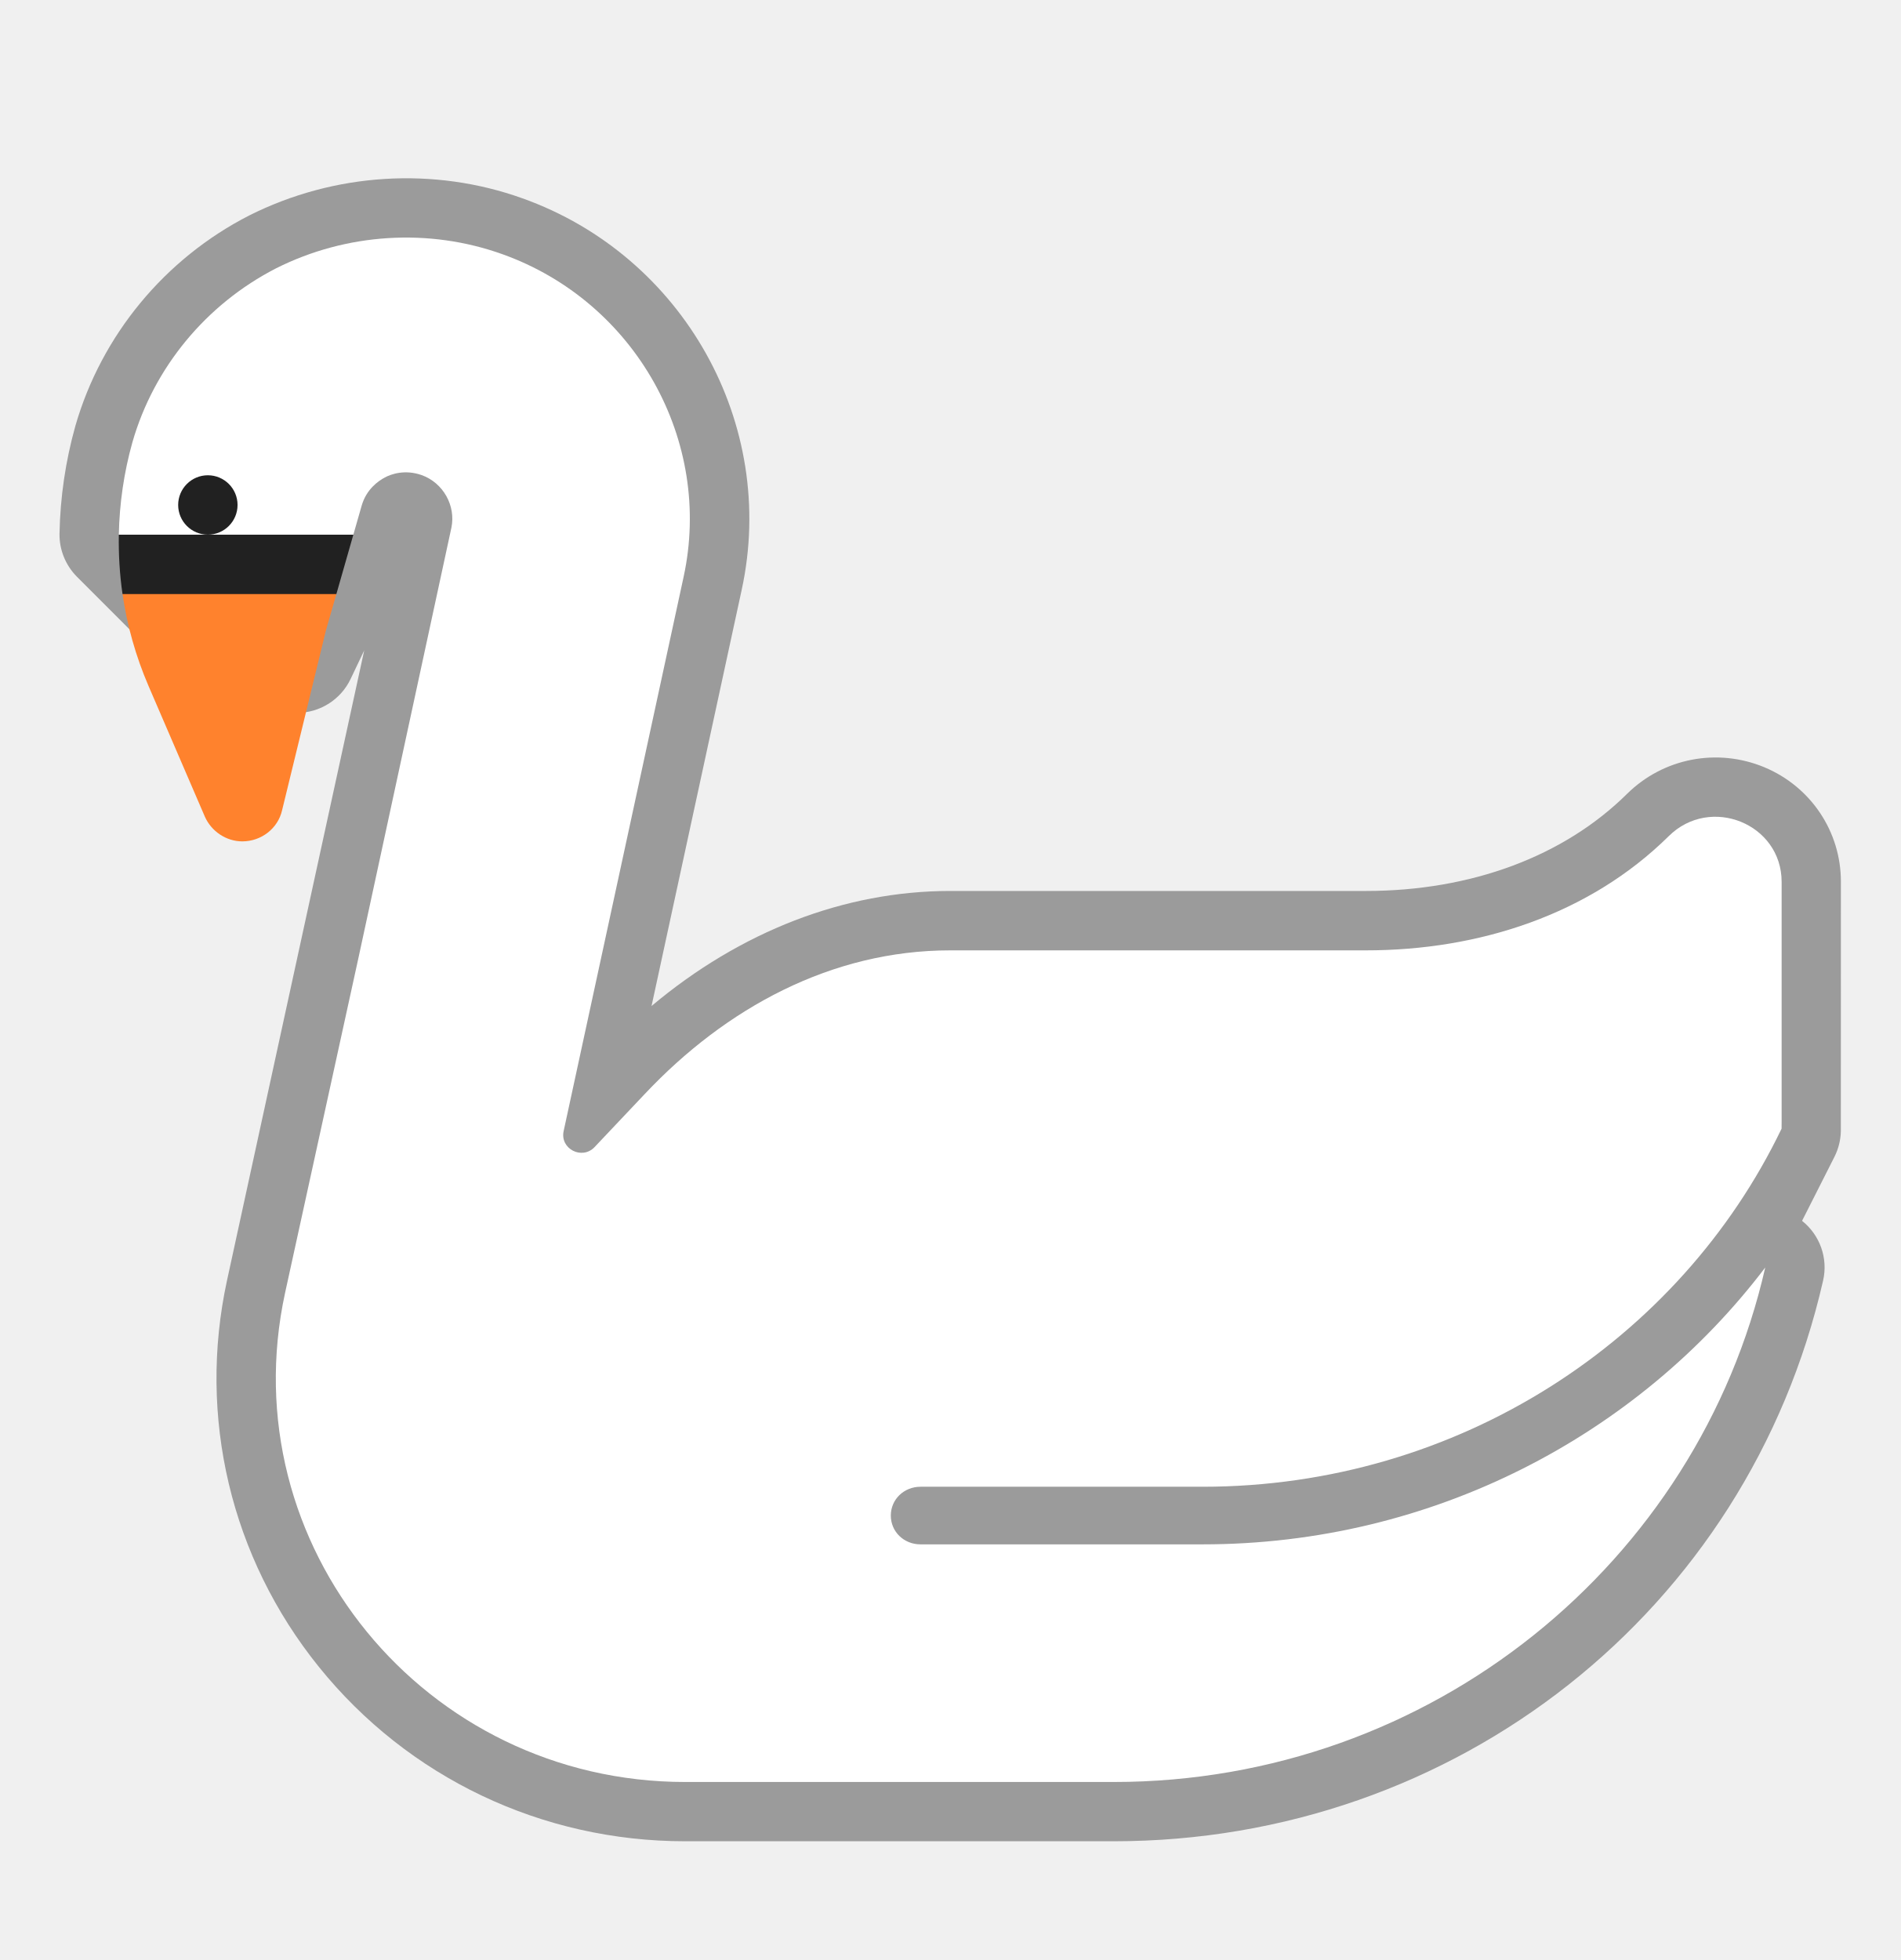
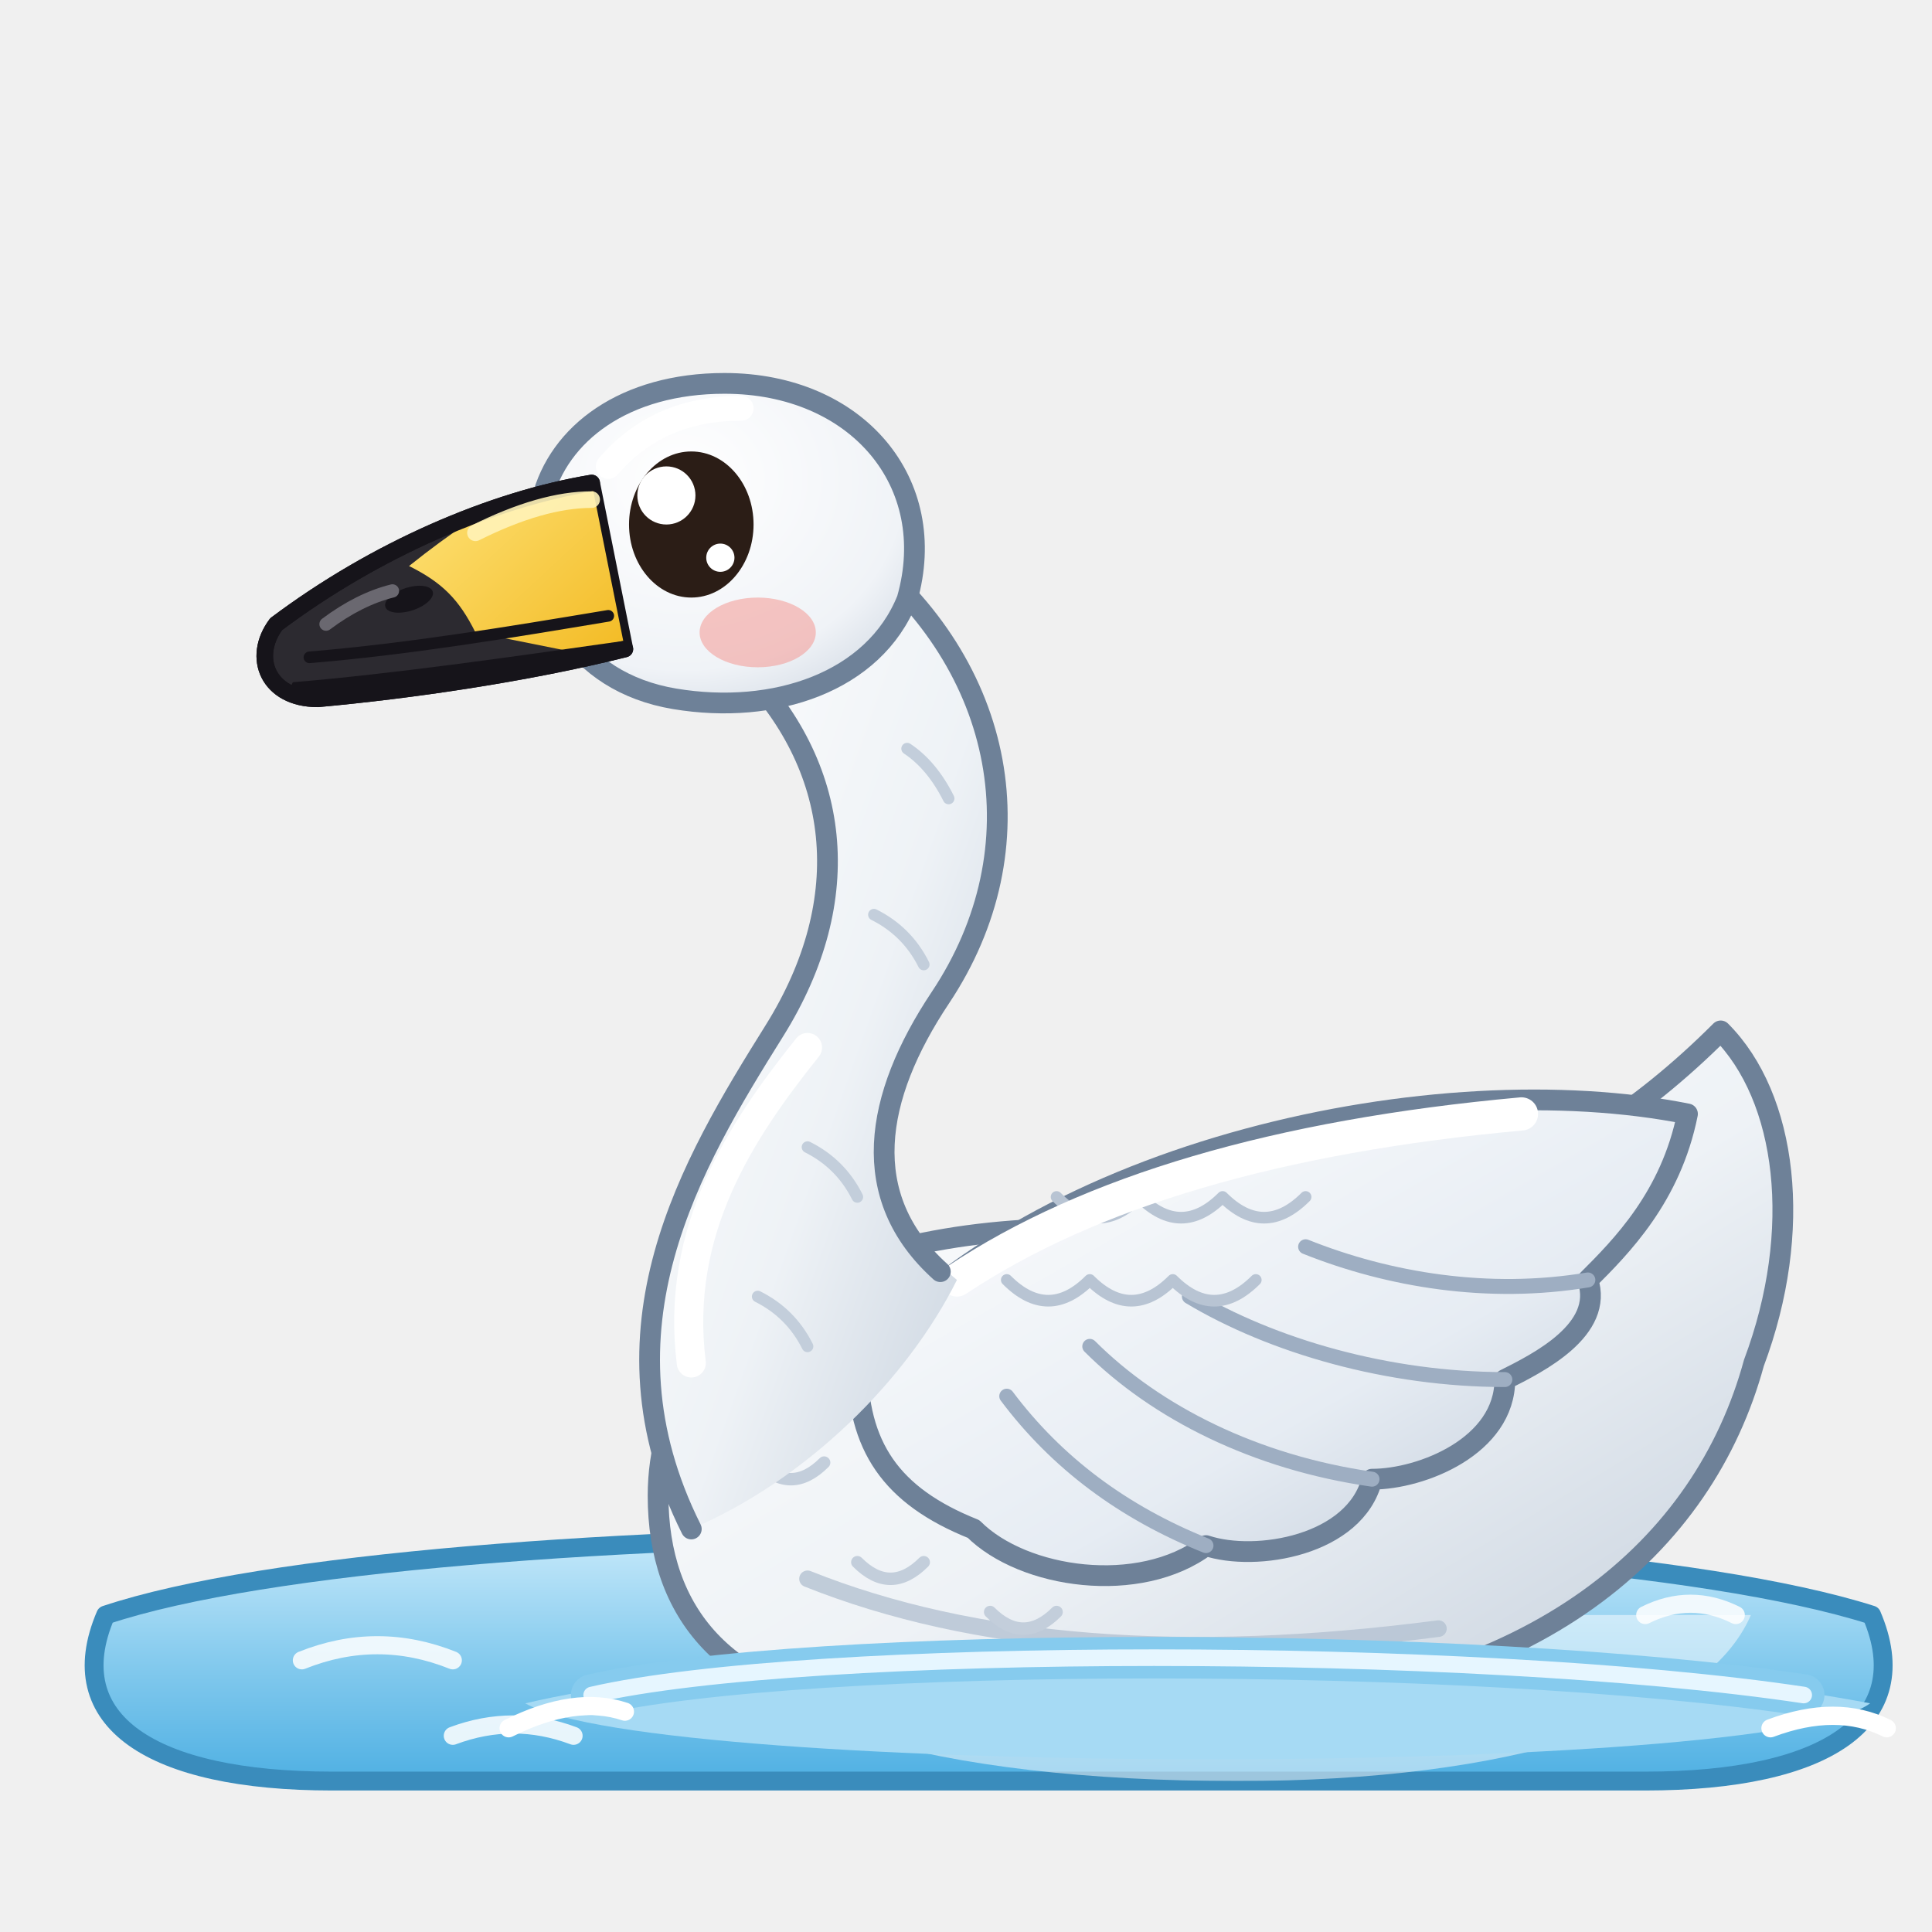
- <svg xmlns="http://www.w3.org/2000/svg" width="32" height="33" viewBox="0 0 32 33" fill="none">
-   <path d="M29.709 12.918C28.915 12.588 28.008 12.763 27.397 13.366C26.331 14.421 24.768 15.001 23 15.001H16C14.219 15.001 12.467 15.682 10.971 16.938L12.489 9.931C13.096 7.143 11.51 4.309 8.8 3.34C7.306 2.804 5.63 2.908 4.196 3.628C2.774 4.355 1.707 5.646 1.268 7.175C1.103 7.764 1.014 8.373 1.002 8.983C0.997 9.254 1.103 9.516 1.294 9.709L3.293 11.709C3.481 11.897 3.735 12.002 4.001 12.002H5.001C5.387 12.002 5.738 11.78 5.904 11.431L6.133 10.95L3.823 21.556C3.324 23.855 3.887 26.226 5.368 28.063C6.873 29.93 9.123 31.001 11.539 31.001H18.749C24.518 31.001 29.431 27.119 30.698 21.562C30.786 21.18 30.641 20.791 30.344 20.555L30.89 19.476C30.957 19.342 30.994 19.195 30.997 19.045L30.998 14.848C31 14.003 30.493 13.245 29.709 12.918Z" fill="#9B9B9B" />
-   <path d="M20.25 26.002H15.5C15.22 26.002 15 25.789 15 25.517C15 25.246 15.22 25.032 15.5 25.032H20.25C24.559 25.032 28.289 22.56 29.999 19.003C29.999 18.962 30 18.922 30 18.881V14.848C30 13.869 28.8 13.385 28.1 14.077C26.76 15.401 24.9 16.001 23 16.001H16C14 16.001 12.22 16.973 10.86 18.416L10.01 19.315C9.8 19.533 9.43 19.345 9.49 19.048L11.51 9.717C12.01 7.424 10.7 5.081 8.46 4.28C7.22 3.835 5.83 3.924 4.65 4.517C3.47 5.122 2.59 6.19 2.23 7.445C2.087 7.954 2.011 8.478 2.001 9.002L4 10.002L5.95 9.002L6.09 8.513C6.17 8.236 6.37 8.098 6.48 8.039C6.59 7.98 6.82 7.901 7.1 7.999C7.46 8.127 7.68 8.513 7.6 8.889L6.03 16.154L4.8 21.769C3.88 26.009 7.15 30.003 11.54 30.003H18.75C24.107 30.003 28.593 26.304 29.724 21.341C27.583 24.159 24.131 26.002 20.25 26.002Z" fill="white" />
-   <path d="M4 8.502C4 8.778 3.776 9.002 3.5 9.002C3.224 9.002 3 8.778 3 8.502C3 8.226 3.224 8.002 3.5 8.002C3.776 8.002 4 8.226 4 8.502ZM3.5 9.002H2.001C1.995 9.336 2.015 9.671 2.063 10.002L4 11.002L5.664 10.002L5.95 9.002H3.5Z" fill="#212121" />
-   <path d="M5.664 10.002H2.063C2.14 10.53 2.286 11.05 2.5 11.547L3.45 13.751C3.56 13.998 3.81 14.166 4.08 14.166C4.4 14.166 4.68 13.949 4.75 13.642L5.49 10.607L5.664 10.002Z" fill="#FF822D" />
+ <svg xmlns="http://www.w3.org/2000/svg" viewBox="0 0 256 256">
+   <defs>
+     <linearGradient id="cisne-pena" x1="0" y1="0" x2="1" y2="1">
+       <stop offset="0" stop-color="#ffffff" />
+       <stop offset="0.55" stop-color="#eef2f6" />
+       <stop offset="1" stop-color="#c3cedb" />
+     </linearGradient>
+     <linearGradient id="cisne-asa" x1="0" y1="0" x2="1" y2="1">
+       <stop offset="0" stop-color="#ffffff" />
+       <stop offset="0.6" stop-color="#e6ecf3" />
+       <stop offset="1" stop-color="#b8c4d3" />
+     </linearGradient>
+     <radialGradient id="cisne-cabeca" cx="0.38" cy="0.3" r="0.85">
+       <stop offset="0" stop-color="#ffffff" />
+       <stop offset="0.7" stop-color="#f0f3f7" />
+       <stop offset="1" stop-color="#cdd6e1" />
+     </radialGradient>
+     <linearGradient id="cisne-agua" x1="0" y1="0" x2="0" y2="1">
+       <stop offset="0" stop-color="#c6e9fa" />
+       <stop offset="0.5" stop-color="#86cbee" />
+       <stop offset="1" stop-color="#4fb0e3" />
+     </linearGradient>
+     <linearGradient id="cisne-amarelo" x1="0" y1="0" x2="1" y2="1">
+       <stop offset="0" stop-color="#ffe680" />
+       <stop offset="1" stop-color="#f2b81e" />
+     </linearGradient>
+     <clipPath id="cisne-clip-agua">
+       <path d="M14 214 C56 200 204 200 248 214 C254 228 242 236 218 236 L44 236 C20 236 8 228 14 214 Z" />
+     </clipPath>
+     <clipPath id="cisne-clip-bico">
+       <path d="M84 60 C72 62 58 68 46 77 C43 81 45 86 51 86 C62 85 76 83 88 80 Z" />
+     </clipPath>
+   </defs>
+   <g id="agua" stroke-linejoin="round" stroke-linecap="round">
+     <path d="M14 214 C56 200 204 200 248 214 C254 228 242 236 218 236 L44 236 C20 236 8 228 14 214 Z" fill="url(#cisne-agua)" stroke="#3a8cbc" stroke-width="2.5" />
+     <g clip-path="url(#cisne-clip-agua)" opacity="0.5">
+       <path d="M92 214 C96 228 124 236 164 236 C200 236 226 228 232 214 Z" fill="#ffffff" />
+     </g>
+     <g fill="none" stroke="#ffffff" stroke-width="2.4" opacity="0.85">
+       <path d="M40 220 q10 -4 20 0 M196 224 q10 -4 20 0 M120 228 q12 -4 24 0 M60 230 q8 -3 16 0 M218 214 q6 -3 12 0" />
+     </g>
+     <path d="M100 216 h24 M150 222 h30 M108 226 h14" stroke="#4fb0e3" stroke-width="2.4" opacity="0.8" />
+   </g>
+   <g id="cisne-nadando" transform="translate(-14 -2) scale(1.1)">
+     <g id="corpo" stroke-linejoin="round" stroke-linecap="round">
+       <path d="M92 182 C92 160 116 148 150 150 C178 152 200 146 220 126 C228 134 230 150 224 166 C218 188 198 206 160 208 L118 208 C100 206 92 196 92 182 Z" fill="url(#cisne-pena)" stroke="#6e8198" stroke-width="2.5" />
+       <path d="M110 192 Q140 204 186 198" fill="none" stroke="#b4c2d2" stroke-width="2" opacity="0.8" />
+       <g fill="none" stroke="#c3cedb" stroke-width="1.5">
+         <path d="M104 178 q4 4 8 0 M116 190 q4 4 8 0 M132 196 q4 4 8 0" />
+       </g>
+     </g>
+     <g id="asa" stroke-linejoin="round" stroke-linecap="round">
+       <path d="M116 166 C138 140 186 130 216 136 C214 146 208 152 204 156 C206 162 198 166 194 168 C194 176 184 180 178 180 C176 188 164 190 158 188 C150 194 136 192 130 186 C120 182 116 176 116 166 Z" fill="url(#cisne-asa)" stroke="#6e8198" stroke-width="2.5" />
+       <g fill="none" stroke="#9eaec2" stroke-width="1.8">
+         <path d="M204 156 C192 158 180 156 170 152 M194 168 C180 168 166 164 156 158 M178 180 C164 178 152 172 144 164 M158 188 C148 184 140 178 134 170" />
+       </g>
+       <g fill="none" stroke="#b8c4d3" stroke-width="1.4">
+         <path d="M134 156 q5 5 10 0 q5 5 10 0 q5 5 10 0 M140 146 q5 5 10 0 q5 5 10 0 q5 5 10 0" />
+       </g>
+       <path d="M128 156 Q152 140 196 136" fill="none" stroke="#ffffff" stroke-width="4" />
+     </g>
+     <g id="pescoco" stroke-linejoin="round" stroke-linecap="round">
+       <path d="M96 186 C84 162 96 142 106 126 C116 110 114 94 102 82 L116 68 C134 82 138 104 126 122 C118 134 116 146 128 156 C122 168 110 180 96 186 Z" fill="url(#cisne-pena)" />
+       <path d="M96 186 C84 162 96 142 106 126 C116 110 114 94 102 82 M116 68 C134 82 138 104 126 122 C118 134 116 146 126 155" fill="none" stroke="#6e8198" stroke-width="2.5" />
+       <path d="M96 166 C94 150 102 138 110 128" fill="none" stroke="#ffffff" stroke-width="3.5" />
+       <g fill="none" stroke="#c3cedb" stroke-width="1.4">
+         <path d="M118 112 q4 2 6 6 M110 140 q4 2 6 6 M104 158 q4 2 6 6 M122 92 q3 2 5 6" />
+       </g>
+     </g>
+     <g id="cabeca" stroke-linejoin="round" stroke-linecap="round">
+       <path d="M100 48 C116 48 126 60 122 74 C118 84 106 88 94 86 C82 84 76 74 78 62 C80 54 88 48 100 48 Z" fill="url(#cisne-cabeca)" stroke="#6e8198" stroke-width="2.5" />
+       <path d="M86 58 Q92 51 102 51" fill="none" stroke="#ffffff" stroke-width="3" />
+       <path d="M84 60 C72 62 58 68 46 77 C43 81 45 86 51 86 C62 85 76 83 88 80 Z" fill="#2c2a30" stroke="#16141a" stroke-width="2" />
+       <g clip-path="url(#cisne-clip-bico)">
+         <path d="M90 56 C80 58 72 62 62 70 C66 72 68 74 70 78 L90 82 Z" fill="url(#cisne-amarelo)" />
+         <path d="M48 84 C60 83 74 81 88 79 L88 84 L46 88 Z" fill="#16141a" />
+       </g>
+       <path d="M84 60 C72 62 58 68 46 77 C43 81 45 86 51 86 C62 85 76 83 88 80" fill="none" stroke="#16141a" stroke-width="2" />
+       <path d="M50 81 C62 80 74 78 86 76" fill="none" stroke="#16141a" stroke-width="1.4" />
+       <ellipse cx="62" cy="74" rx="3" ry="1.4" transform="rotate(-18 62 74)" fill="#16141a" />
+       <path d="M70 66 Q78 62 84 62" fill="none" stroke="#fff3b8" stroke-width="2" opacity="0.9" />
+       <path d="M52 77 Q56 74 60 73" fill="none" stroke="#6a6870" stroke-width="1.6" />
+       <ellipse cx="104" cy="78" rx="7" ry="4.2" fill="#f4908a" opacity="0.5" />
+     </g>
+     <g id="olhos">
+       <ellipse cx="96" cy="65" rx="7.5" ry="8.8" fill="#2b1d16" />
+       <circle cx="93" cy="61.5" r="3.5" fill="#fff" />
+       <circle cx="99.5" cy="69" r="1.7" fill="#fff" />
+     </g>
+     <g id="agua-frente" fill="none" stroke-linecap="round">
+       <path d="M76 207 C110 199 196 199 238 207 C226 216 92 216 76 207 Z" fill="#a6daf4" stroke="none" />
+       <path d="M84 206 C110 200 190 200 230 206" stroke="#86cbee" stroke-width="5" />
+       <path d="M84 206 C110 200 190 200 230 206" stroke="#e6f6ff" stroke-width="2" />
+       <path d="M74 210 q8 -4 14 -2 M226 210 q8 -3 14 0" stroke="#ffffff" stroke-width="2.2" />
+     </g>
+   </g>
</svg>
